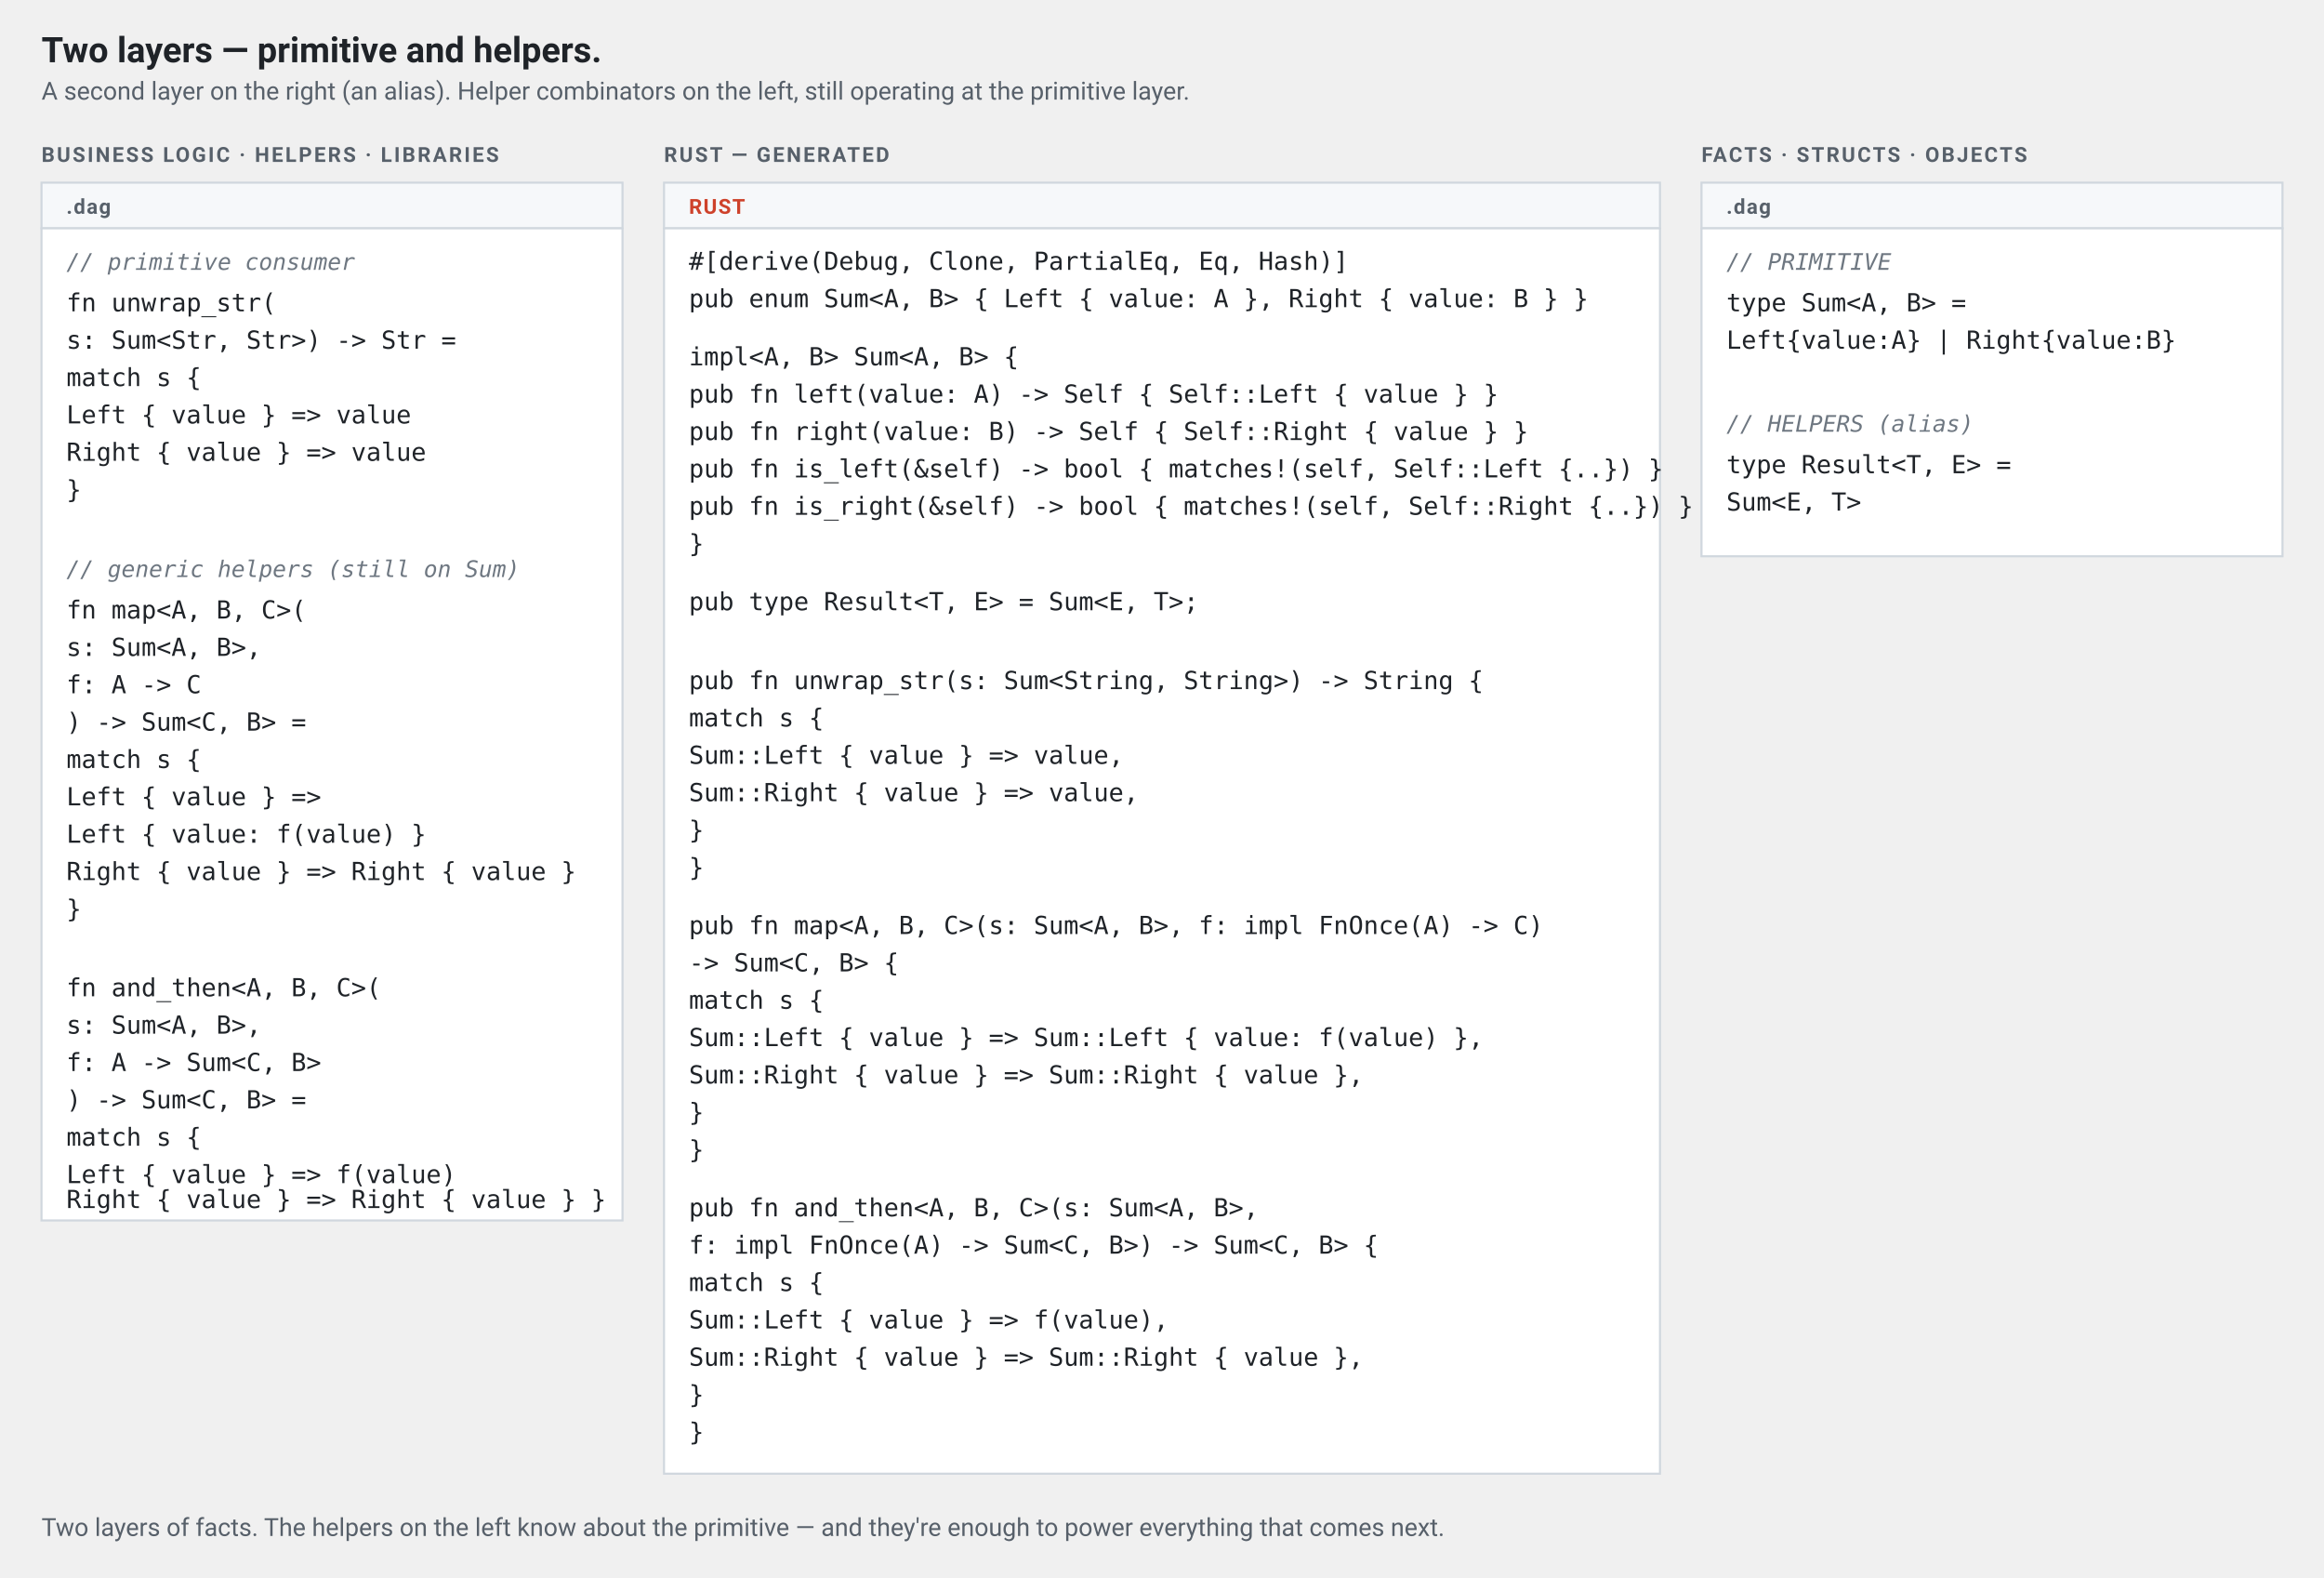
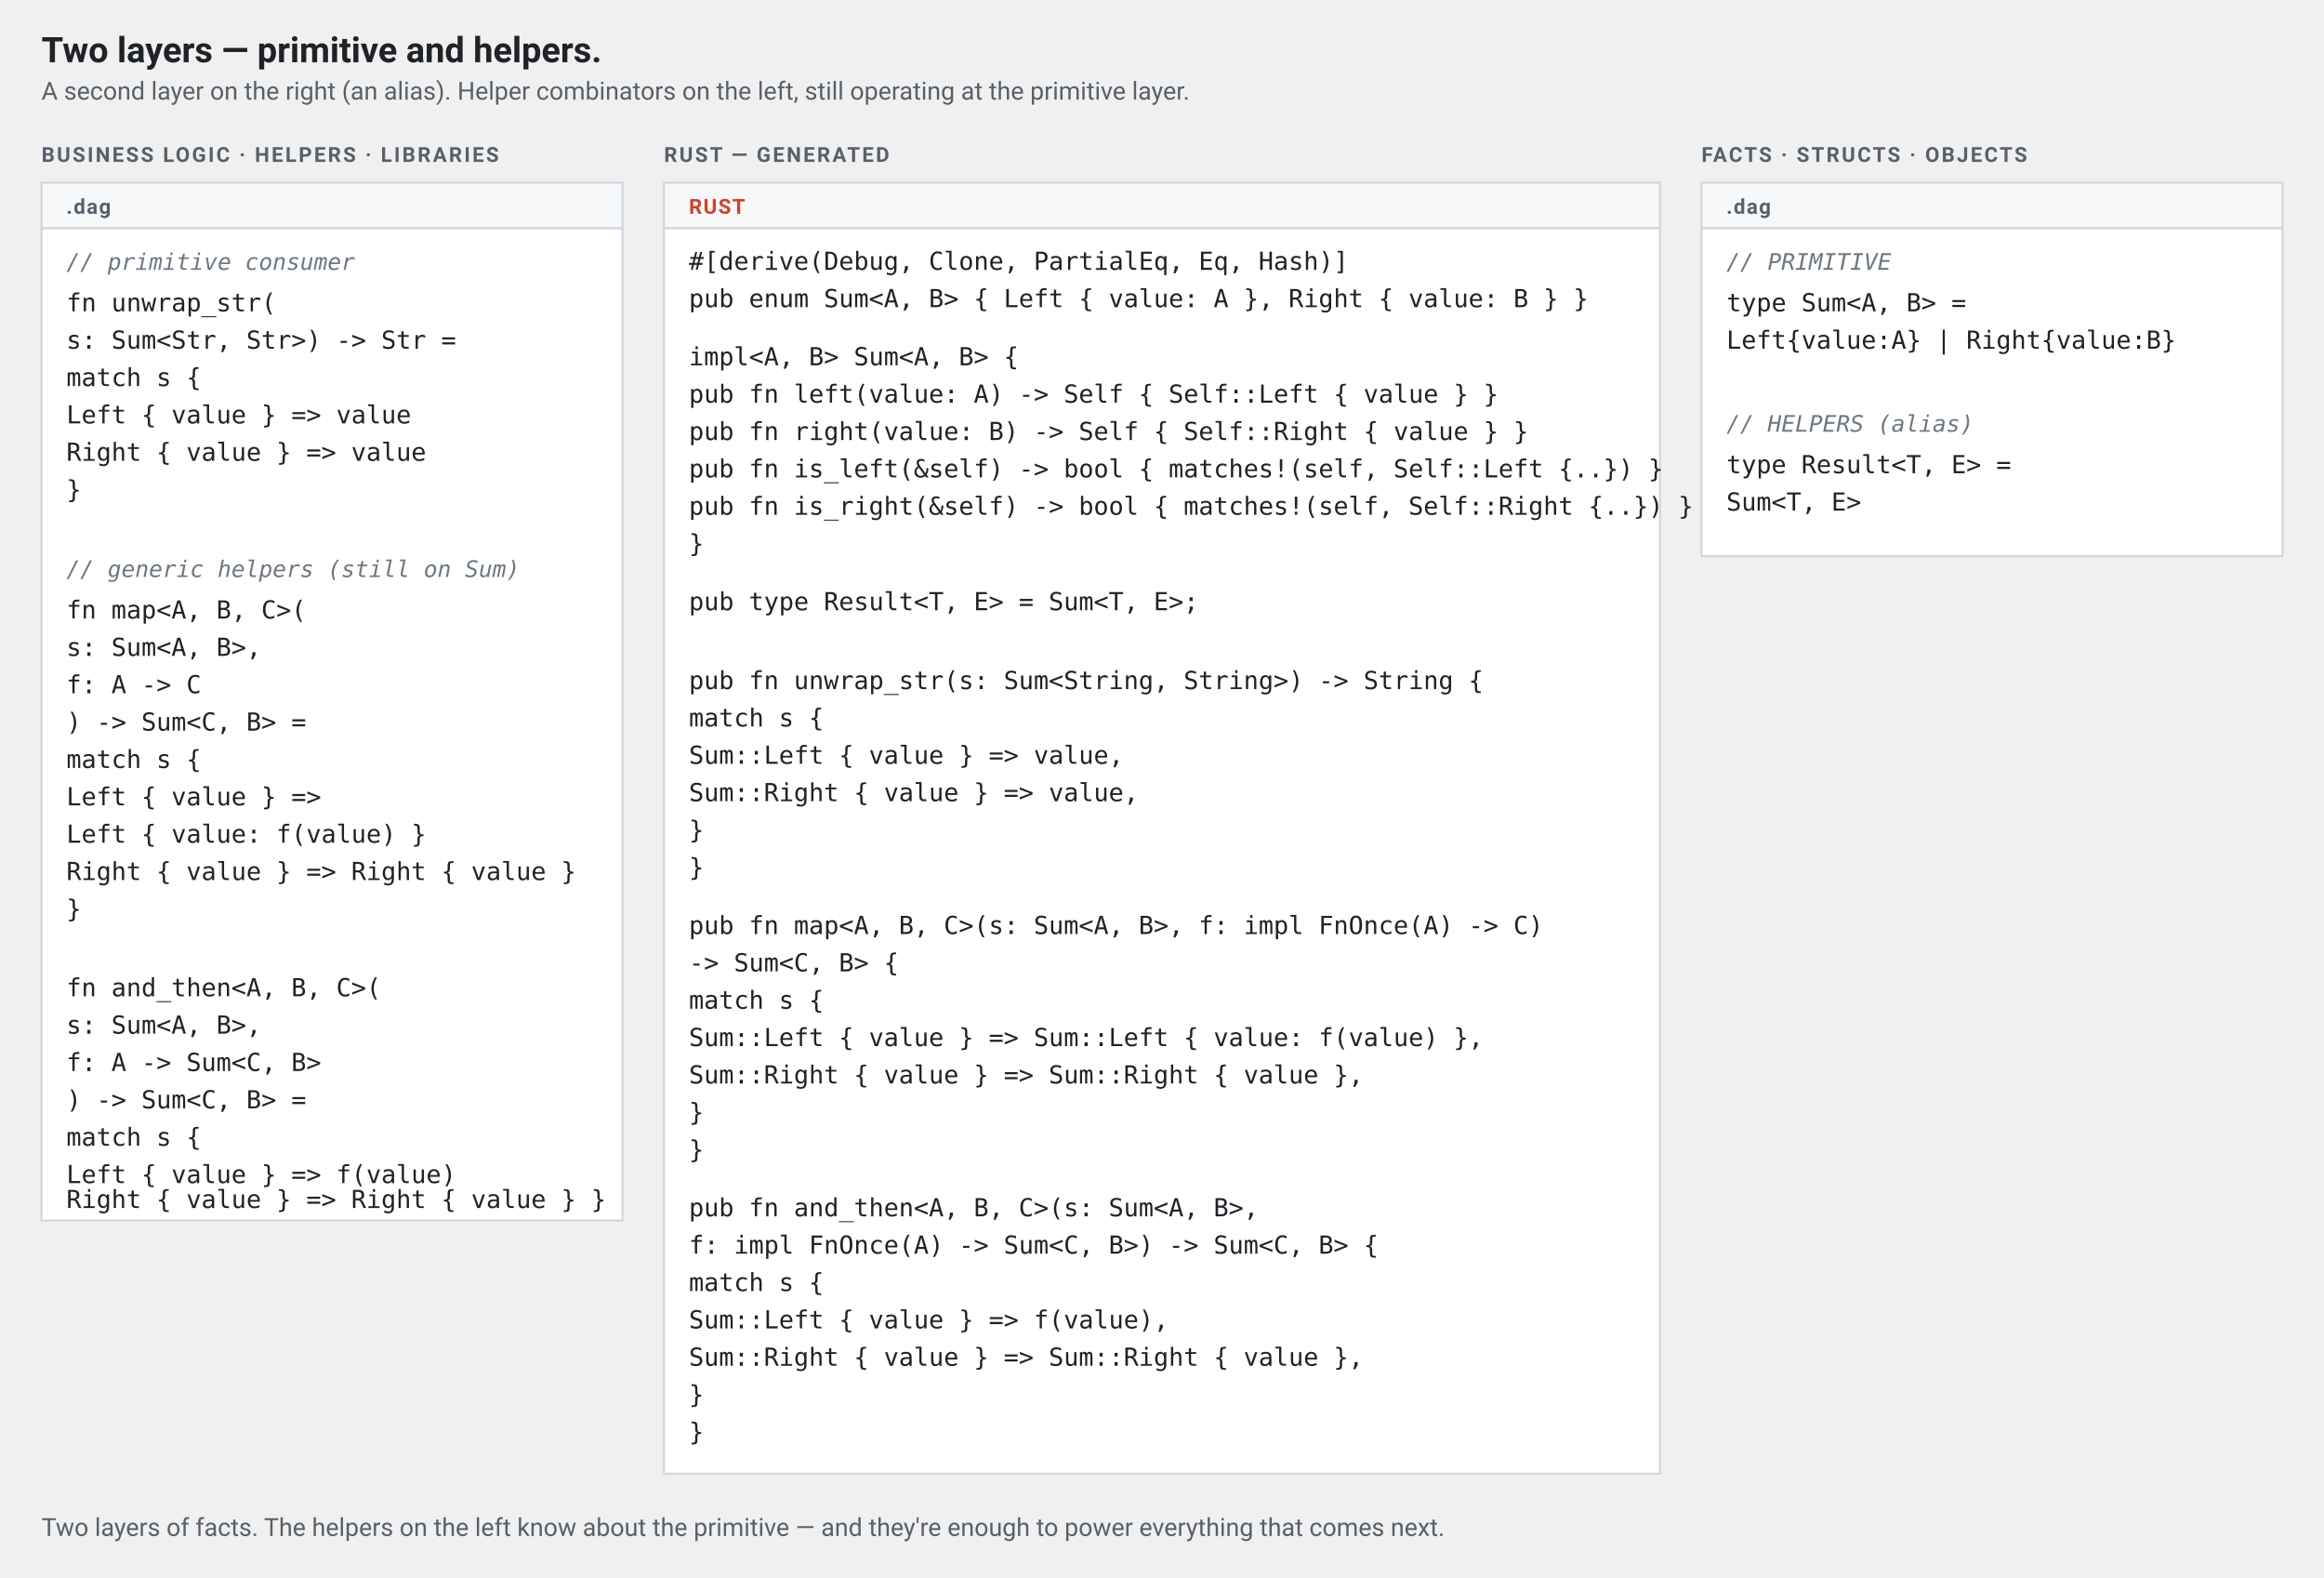
<svg xmlns="http://www.w3.org/2000/svg" viewBox="0 0 1120 760" font-family="-apple-system, BlinkMacSystemFont, 'Segoe UI', Roboto, sans-serif">
  <defs>
    <style>
      .title { font-size: 17px; font-weight: 600; fill: #1f2328; }
      .sub { font-size: 12px; fill: #57606a; }
      .col-label { font-size: 10px; font-weight: 700; fill: #57606a; letter-spacing: 0.10em; }
      .badge { font-size: 10px; font-weight: 700; letter-spacing: 0.06em; }
      .badge-rust { fill: #ce422b; }
      .badge-dag  { fill: #57606a; }
      .code   { font-family: ui-monospace, 'SF Mono', Menlo, Consolas, monospace; font-size: 12px; fill: #1f2328; }
      .layer  { font-family: ui-monospace, 'SF Mono', Menlo, Consolas, monospace; font-size: 11px; font-style: italic; fill: #6e7781; }
      .card { fill: #ffffff; stroke: #d0d7de; stroke-width: 1; }
      .card-header { fill: #f6f8fa; stroke: #d0d7de; stroke-width: 1; }
    </style>
  </defs>
  <text x="20" y="30" class="title">Two layers — primitive and helpers.</text>
  <text x="20" y="48" class="sub">A second layer on the right (an alias). Helper combinators on the left, still operating at the primitive layer.</text>
  <text x="20" y="78" class="col-label">BUSINESS LOGIC · HELPERS · LIBRARIES</text>
  <text x="320" y="78" class="col-label">RUST — GENERATED</text>
  <text x="820" y="78" class="col-label">FACTS · STRUCTS · OBJECTS</text>
  <rect x="20" y="88" width="280" height="22" class="card-header" />
  <text x="32" y="103" class="badge badge-dag">.dag</text>
  <rect x="20" y="110" width="280" height="478" class="card" />
  <text x="32" y="130" class="layer">// primitive consumer</text>
  <text x="32" y="150" class="code">fn unwrap_str(</text>
  <text x="32" y="168" class="code">    s: Sum&lt;Str, Str&gt;) -&gt; Str =</text>
  <text x="32" y="186" class="code">  match s {</text>
  <text x="32" y="204" class="code">    Left  { value } =&gt; value</text>
  <text x="32" y="222" class="code">    Right { value } =&gt; value</text>
  <text x="32" y="240" class="code">  }</text>
  <text x="32" y="278" class="layer">// generic helpers (still on Sum)</text>
  <text x="32" y="298" class="code">fn map&lt;A, B, C&gt;(</text>
  <text x="32" y="316" class="code">    s: Sum&lt;A, B&gt;,</text>
  <text x="32" y="334" class="code">    f: A -&gt; C</text>
  <text x="32" y="352" class="code">) -&gt; Sum&lt;C, B&gt; =</text>
  <text x="32" y="370" class="code">  match s {</text>
  <text x="32" y="388" class="code">    Left  { value } =&gt;</text>
  <text x="32" y="406" class="code">      Left { value: f(value) }</text>
  <text x="32" y="424" class="code">    Right { value } =&gt; Right { value }</text>
  <text x="32" y="442" class="code">  }</text>
  <text x="32" y="480" class="code">fn and_then&lt;A, B, C&gt;(</text>
  <text x="32" y="498" class="code">    s: Sum&lt;A, B&gt;,</text>
  <text x="32" y="516" class="code">    f: A -&gt; Sum&lt;C, B&gt;</text>
  <text x="32" y="534" class="code">) -&gt; Sum&lt;C, B&gt; =</text>
  <text x="32" y="552" class="code">  match s {</text>
  <text x="32" y="570" class="code">    Left  { value } =&gt; f(value)</text>
  <text x="32" y="582" class="code">    Right { value } =&gt; Right { value } }</text>
  <rect x="320" y="88" width="480" height="22" class="card-header" />
  <text x="332" y="103" class="badge badge-rust">RUST</text>
  <rect x="320" y="110" width="480" height="600" class="card" />
  <text x="332" y="130" class="code">#[derive(Debug, Clone, PartialEq, Eq, Hash)]</text>
  <text x="332" y="148" class="code">pub enum Sum&lt;A, B&gt; { Left { value: A }, Right { value: B } }</text>
  <text x="332" y="176" class="code">impl&lt;A, B&gt; Sum&lt;A, B&gt; {</text>
  <text x="332" y="194" class="code">    pub fn left(value: A)  -&gt; Self { Self::Left  { value } }</text>
  <text x="332" y="212" class="code">    pub fn right(value: B) -&gt; Self { Self::Right { value } }</text>
  <text x="332" y="230" class="code">    pub fn is_left(&amp;self)  -&gt; bool { matches!(self, Self::Left  {..}) }</text>
  <text x="332" y="248" class="code">    pub fn is_right(&amp;self) -&gt; bool { matches!(self, Self::Right {..}) }</text>
  <text x="332" y="266" class="code">}</text>
-   <text x="332" y="294" class="code">pub type Result&lt;T, E&gt; = Sum&lt;E, T&gt;;</text>
+   <text x="332" y="294" class="code">pub type Result&lt;T, E&gt; = Sum&lt;T, E&gt;;</text>
  <text x="332" y="332" class="code">pub fn unwrap_str(s: Sum&lt;String, String&gt;) -&gt; String {</text>
  <text x="332" y="350" class="code">    match s {</text>
  <text x="332" y="368" class="code">        Sum::Left  { value } =&gt; value,</text>
  <text x="332" y="386" class="code">        Sum::Right { value } =&gt; value,</text>
  <text x="332" y="404" class="code">    }</text>
  <text x="332" y="422" class="code">}</text>
  <text x="332" y="450" class="code">pub fn map&lt;A, B, C&gt;(s: Sum&lt;A, B&gt;, f: impl FnOnce(A) -&gt; C)</text>
  <text x="332" y="468" class="code">    -&gt; Sum&lt;C, B&gt; {</text>
  <text x="332" y="486" class="code">    match s {</text>
  <text x="332" y="504" class="code">        Sum::Left  { value } =&gt; Sum::Left  { value: f(value) },</text>
  <text x="332" y="522" class="code">        Sum::Right { value } =&gt; Sum::Right { value },</text>
  <text x="332" y="540" class="code">    }</text>
  <text x="332" y="558" class="code">}</text>
  <text x="332" y="586" class="code">pub fn and_then&lt;A, B, C&gt;(s: Sum&lt;A, B&gt;,</text>
  <text x="332" y="604" class="code">    f: impl FnOnce(A) -&gt; Sum&lt;C, B&gt;) -&gt; Sum&lt;C, B&gt; {</text>
  <text x="332" y="622" class="code">    match s {</text>
  <text x="332" y="640" class="code">        Sum::Left  { value } =&gt; f(value),</text>
  <text x="332" y="658" class="code">        Sum::Right { value } =&gt; Sum::Right { value },</text>
  <text x="332" y="676" class="code">    }</text>
  <text x="332" y="694" class="code">}</text>
  <rect x="820" y="88" width="280" height="22" class="card-header" />
  <text x="832" y="103" class="badge badge-dag">.dag</text>
  <rect x="820" y="110" width="280" height="158" class="card" />
  <text x="832" y="130" class="layer">// PRIMITIVE</text>
  <text x="832" y="150" class="code">type Sum&lt;A, B&gt; =</text>
  <text x="832" y="168" class="code">  Left{value:A} | Right{value:B}</text>
  <text x="832" y="208" class="layer">// HELPERS (alias)</text>
  <text x="832" y="228" class="code">type Result&lt;T, E&gt; =</text>
-   <text x="832" y="246" class="code">  Sum&lt;E, T&gt;</text>
+   <text x="832" y="246" class="code">  Sum&lt;T, E&gt;</text>
  <text x="20" y="740" class="sub">Two layers of facts. The helpers on the left know about the primitive — and they're enough to power everything that comes next.</text>
</svg>
